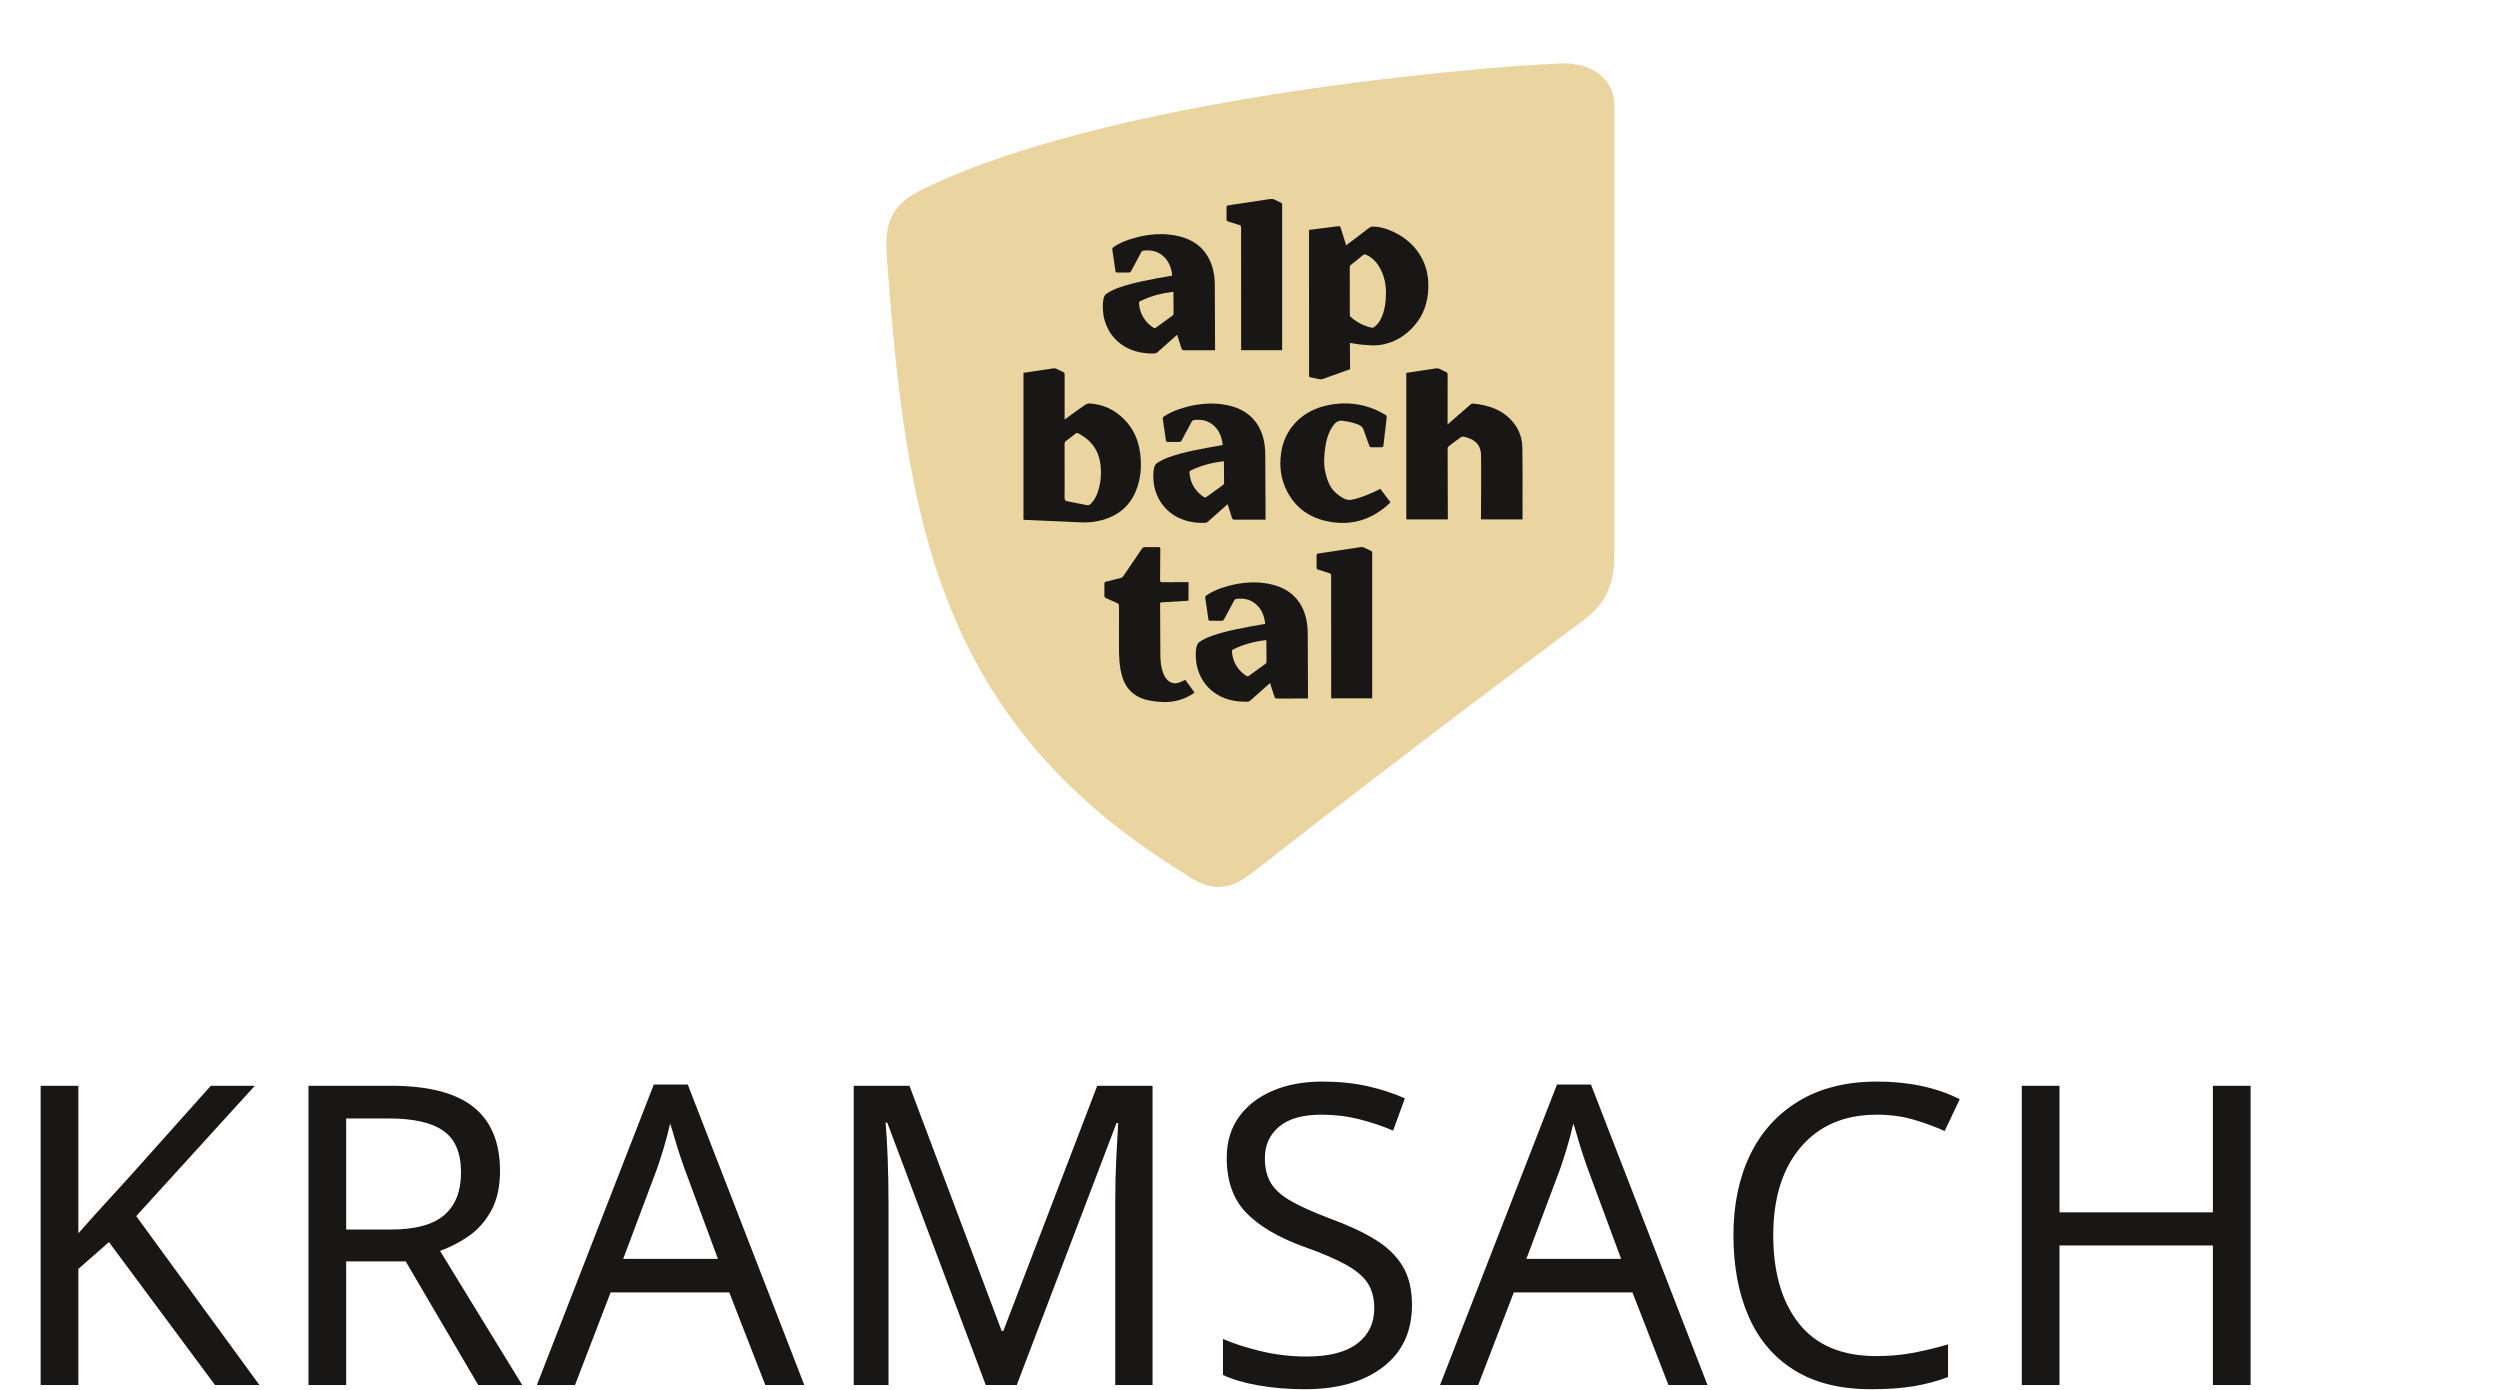
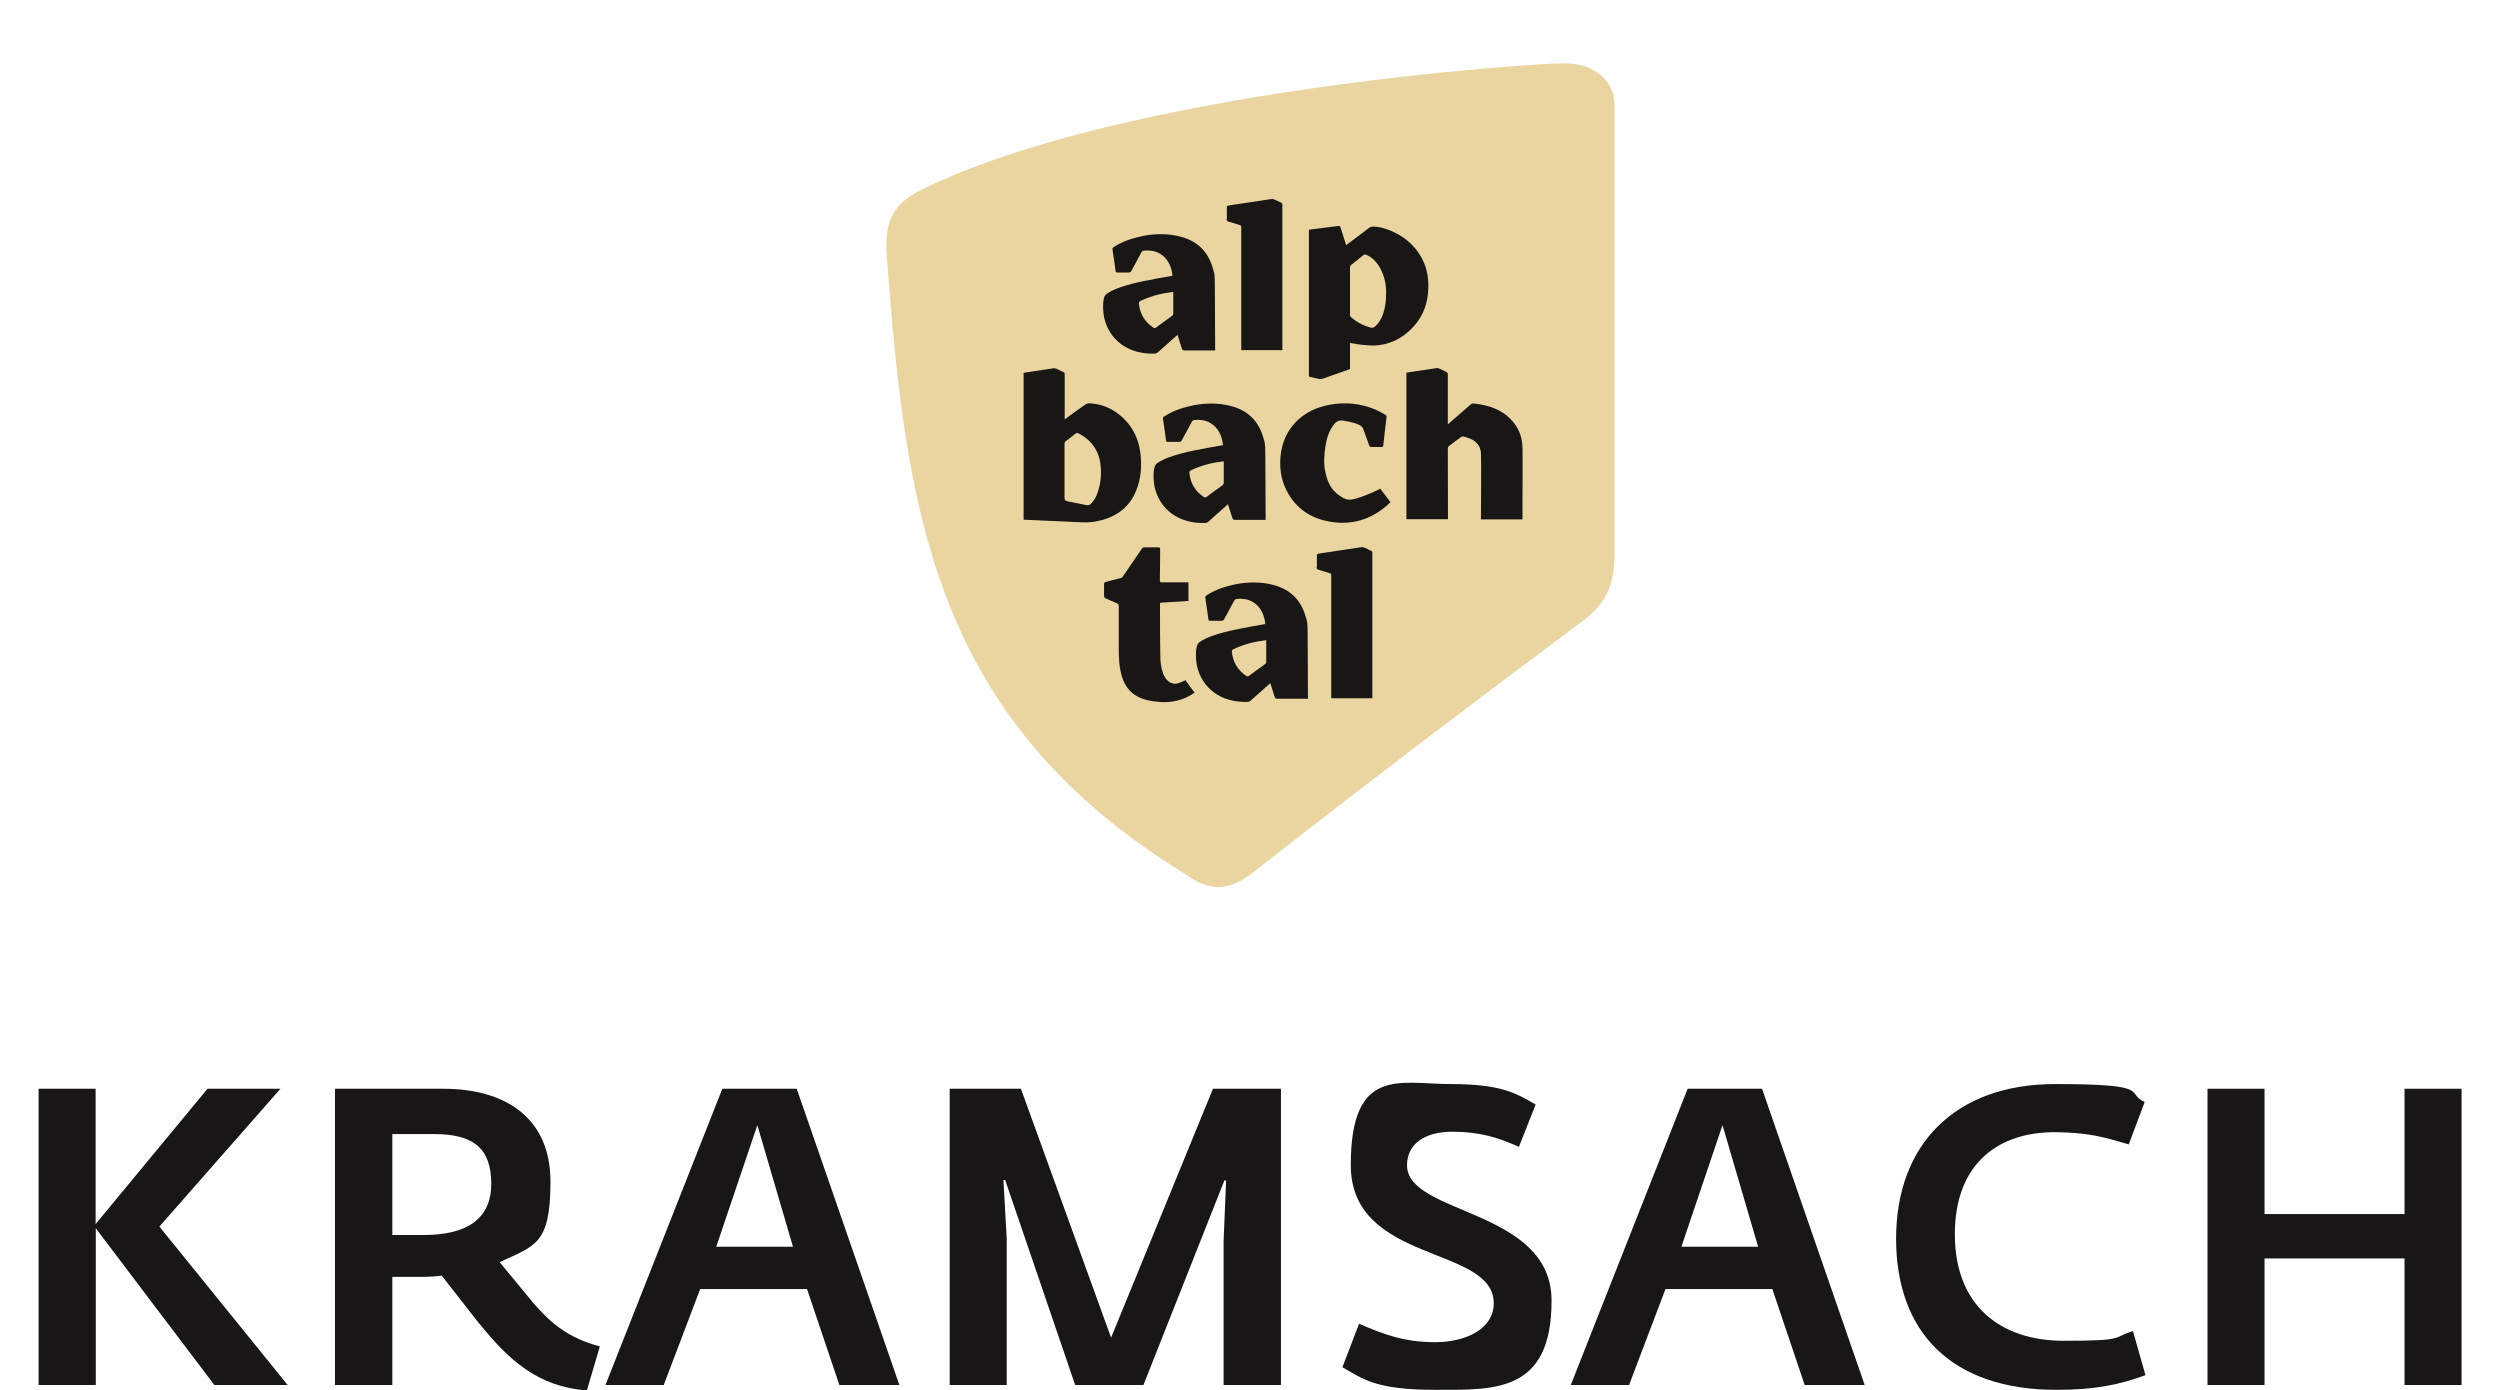
- <svg xmlns="http://www.w3.org/2000/svg" id="Ebene_1" data-name="Ebene 1" viewBox="0 0 1600 889.51">
+ <svg xmlns="http://www.w3.org/2000/svg" version="1.1" viewBox="0 0 1600 889.5">
  <defs>
    <style>
      .cls-1 {
-         font-family: FedraSansStd-Medium, 'Fedra Sans Std';
-         font-size: 268.23px;
-         font-weight: 500;
-         letter-spacing: .02em;
+         fill: #ead5a1;
      }

-       .cls-1, .cls-2 {
-         fill: #181716;
-       }
- 
-       .cls-2, .cls-3 {
-         stroke-width: 0px;
+       .cls-2 {
+         isolation: isolate;
      }

      .cls-3 {
-         fill: #ead5a1;
+         fill: #181716;
      }
    </style>
  </defs>
-   <text class="cls-1" transform="translate(0 886.41)">
-     <tspan x="0" y="0">KRAMSACH</tspan>
-   </text>
  <g>
-     <path class="cls-3" d="M758.08,559.18c16.74,11.76,28.24,11.3,44.27-1.23,69.68-54.57,140.04-108.05,210.81-160.78,14.89-11.09,20.21-23.45,20.06-43.31v-.53s0-285.61,0-285.61v-.28c-.05-16.5-13.58-26.61-31.56-26.87-17.98-.26-280.68,16.82-411.28,80.62-17.71,8.66-24.64,18.96-22.92,42.18,12.27,165.54,30.22,297.32,190.63,395.81" />
-     <g>
-       <path class="cls-2" d="M974.43,332.43h-26.61s.31-39.77-.06-42.72c-.81-6.38-5.07-8.84-11.03-10.26-.53-.13-1.29.03-1.73.34-2.65,1.88-5.25,3.81-7.81,5.79-.39.3-.7.95-.7,1.44-.04,10.8.14,45.41.14,45.41h-26.61v-93.79c4.24-.64,17.09-2.64,19.28-2.91.59-.07,1.26.05,1.81.28,1.42.61,2.76,1.41,4.2,1.99.95.38,1.17.93,1.17,1.86-.03,15.23-.02,31.78-.02,31.78,2.37-2.06,11.98-10.44,14.73-12.8.36-.3.91-.61,1.34-.58,10.26.93,19.45,4.09,26.07,12.23,3.87,4.76,5.63,10.35,5.73,16.32.18,9.95.09,23.43.09,29.87s.01,15.75.01,15.75Z" />
-       <path class="cls-2" d="M883.38,312.84c1.88,2.51,4.61,6.05,6.51,8.6-.66.65-1.27,1.34-1.97,1.94-10.62,9.24-22.89,13.09-37.08,10.51-12.31-2.23-21.52-8.58-27.15-19.49-3.97-7.71-5.02-15.93-3.79-24.43,1.11-7.65,4.18-14.42,9.73-20.05,5.78-5.86,12.96-9.19,21.08-10.76,10.47-2.03,20.61-.93,30.33,3.34,2,.88,3.85,2.05,5.77,3.08.59.31.77.75.69,1.43-.74,6.04-1.47,12.08-2.11,18.12-.1.97-.48,1.12-1.34,1.11-2.08-.04-4.16-.05-6.24,0-.82.02-1.19-.25-1.46-1-1.2-3.4-2.54-6.77-3.67-10.19-.44-1.34-1.24-2.21-2.43-2.84-2.79-1.48-6.87-2.3-10.52-2.87-3.17-.5-4.97.88-6.55,3.13-2.82,4-4.2,8.49-4.92,13.21-.86,5.66-1.32,11.33.06,16.97,1.54,6.3,3.39,10.83,8.98,14.7,4.55,3.14,6.31,2.9,9.65,2.09,3.35-.81,11.01-3.61,16.42-6.6Z" />
-       <path class="cls-2" d="M682.26,282.22c2-1.48,3.97-3,5.9-4.58.73-.6,1.31-.61,2.13-.18,8.5,4.42,13.16,11.36,14.09,20.56.61,6.1.01,12.15-2.2,17.96-.91,2.39-2.18,4.57-4.02,6.4-.74.74-1.52,1.13-2.66.9-3.91-.78-12.26-2.43-12.53-2.49-1.3-.29-1.68-1.02-1.66-2.33.09-5.66.04-11.32.04-16.97s.02-11.54-.02-17.31c0-.85.21-1.43.93-1.96M680.28,238.01c-1.43-.6-2.78-1.39-4.2-1.99-.58-.24-1.29-.36-1.92-.29-2.14.26-14.87,2.24-19.13,2.89v94.05c1.07.04,26.09,1.19,37.56,1.67,4.17.18,8.3-.32,12.34-1.39,10.51-2.79,18.06-8.91,22.07-18.81,3.19-7.9,3.79-16.11,2.65-24.46-1.12-8.26-4.38-15.59-10.46-21.59-5.99-5.91-13.22-9.39-21.86-9.88-.9-.05-1.96.3-2.87.92-4.64,3.11-13.11,9.39-13.11,9.39,0,0-.02-22.02.02-28.84,0-.86-.27-1.32-1.09-1.66" />
-       <path class="cls-2" d="M782.55,310.52c-2.17,1.52-9.49,6.85-10.31,7.46-.68.5-1.17.52-1.88.05-5.25-3.47-8.55-8.68-9.08-15.32-.07-.93.24-1.31.98-1.69,1.37-.72,4.22-1.86,5.5-2.33,4.38-1.61,8.89-2.62,13.5-3.25.65-.09,1.29-.17,2.05-.26.03.48.06,9.49.09,13.6,0,.8-.21,1.29-.85,1.74M809.96,332.55s-.18-32.65-.18-41.17c0-4.04-.37-8.04-1.54-11.94-3.1-10.31-10.04-16.86-20.71-19.64-7.75-2.02-15.59-1.89-23.41-.47-2.53.46-7.24,1.74-9.63,2.56-3.34,1.15-6.52,2.67-9.52,4.64-.69.46-.9.92-.77,1.73.71,4.59,1.38,9.19,2.02,13.79.1.7.49.78,1.07.77,2.43-.01,4.87-.03,7.31.02.78.01,1.21-.23,1.6-.9,2.18-3.83,4.31-8.2,6.47-12.04.47-.84,1.05-1.07,1.98-1.14.58-.04,1.33-.18,3.49-.05,2.58.15,4.95.96,7.1,2.43,4.11,2.81,6.12,6.86,7,11.5.31,1.62.23,2.19.23,2.19,0,0-17.91,2.97-26.13,5.24-5.09,1.41-11.04,3.02-15.99,6.4-3.51,2.4-1.92,13.49-1.62,14.85,3.13,14.34,15.11,23.92,32.48,23.31.59-.02,1.33-.28,1.76-.68,3.48-3.14,12.69-11.28,12.69-11.28,0,0,1.84,5.55,2.8,8.75.28.91.7,1.18,1.67,1.17,6.61-.03,13.22-.02,19.83-.02" />
-     </g>
-     <g>
-       <path class="cls-2" d="M883.8,203.99c-1,2-2.27,3.8-4.13,5.19-.68.51-1.34.67-2.21.46-4.97-1.17-9.25-3.56-13.04-6.81-.35-.29-.53-.93-.53-1.42-.04-5.03-.02-10.06-.02-15.1s.02-9.98-.03-14.98c0-.91.3-1.49,1.02-2.05,2.49-1.94,4.97-3.91,7.36-5.95.75-.63,1.34-.6,2.14-.26,4.14,1.8,6.88,4.96,8.94,8.73.71,1.31,1.29,2.63,1.78,3.98,1.8,4.92,2.22,10.09,1.81,15.4-.25,3.3-.72,6.54-1.78,9.65-.36,1.07-.79,2.12-1.31,3.15M863.91,219.46c2.78.41,5.41.96,8.06,1.16,3.54.26,7.15.69,10.63.25,9.23-1.2,16.72-5.7,22.67-12.55,5.84-6.72,8.45-14.66,8.83-23.33.36-8.12-1.28-15.79-5.87-22.72-4.43-6.7-10.58-11.43-18.04-14.59-3.86-1.64-7.25-2.61-11.51-2.68-.84-.01-1.9.41-2.58.94-4.63,3.64-14.56,11.04-14.56,11.04,0,0-2.12-6.88-3.38-10.79-.52-1.61-.5-1.58-2.22-1.36-6.1.79-12.07,1.54-18.16,2.32,0,0,.02,93.02.02,93.31,0,.75.43.92.89,1.02.27.06,3.57.76,5.59,1.2.74.16,1.61.13,2.29-.13.45-.17,17.48-6.25,17.48-6.25l-.12-16.84Z" />
-       <path class="cls-2" d="M784.96,140.16c-.03.92.22,1.36,1.19,1.64,2.37.68,4.69,1.53,7.06,2.23.84.25,1.08.65,1.08,1.49,0,3.17.03,78.61.03,78.61h26.26s.02-92.62,0-93.11c-.02-.69-.22-1.05-.85-1.34-1.52-.68-2.99-1.48-4.52-2.14-.54-.23-1.23-.32-1.81-.24-2.69.36-20.84,3.18-27.23,4.11-.97.14-1.22.52-1.19,1.42.06,2.44.06,4.88,0,7.32" />
-     </g>
-     <path class="cls-2" d="M750.24,202.11c-2.17,1.52-9.49,6.85-10.31,7.46-.68.5-1.17.52-1.88.05-5.25-3.47-8.55-8.68-9.08-15.32-.07-.93.24-1.31.98-1.69,1.37-.72,4.22-1.86,5.5-2.33,4.38-1.61,8.89-2.62,13.5-3.25.65-.09,1.29-.17,2.05-.26.03.48.06,9.49.09,13.6,0,.8-.21,1.29-.85,1.74M777.65,224.13s-.18-32.65-.18-41.17c0-4.04-.37-8.04-1.54-11.94-3.1-10.31-10.04-16.86-20.71-19.64-7.75-2.02-15.59-1.89-23.41-.47-2.53.46-7.24,1.74-9.63,2.56-3.34,1.15-6.52,2.67-9.52,4.64-.69.46-.9.92-.77,1.73.71,4.59,1.38,9.19,2.02,13.79.1.7.49.78,1.07.77,2.43-.01,4.87-.03,7.31.02.78.01,1.21-.23,1.6-.9,2.18-3.83,4.31-8.2,6.47-12.04.47-.84,1.05-1.07,1.98-1.14.58-.04,1.33-.18,3.49-.05,2.58.15,4.95.96,7.1,2.43,4.11,2.81,6.12,6.86,7,11.5.31,1.62.23,2.19.23,2.19,0,0-17.91,2.97-26.13,5.24-5.09,1.41-11.04,3.02-15.99,6.4-3.51,2.4-1.92,13.49-1.62,14.85,3.13,14.34,15.11,23.92,32.48,23.31.59-.02,1.33-.28,1.76-.68,3.48-3.14,12.69-11.28,12.69-11.28,0,0,1.84,5.55,2.8,8.75.28.91.7,1.18,1.67,1.17,6.61-.03,13.22-.02,19.83-.02" />
-     <g>
+     <g id="Ebene_1">
+       <g class="cls-2">
+         <g class="cls-2">
+           <path class="cls-3" d="M24.7,696.8h36.5v86.6l71.6-86.6h46.7l-77.5,88.2,82.1,101.4h-46.9l-75.9-100.3v100.3H24.7v-189.6Z" />
+           <path class="cls-3" d="M306.6,847l-23.9-30.6c-3.8.5-8.9.8-13.1.8h-18.5v69.2h-36.7v-189.6h69.2c40.2,0,68.7,18.8,68.7,59.5s-10.2,40.8-32.5,51.5l21.7,26.3c11.3,13.1,22.5,22.3,42.4,27.6l-8.3,28.2c-31.7-2.4-50.2-19.8-68.9-42.9ZM271.2,790.4c27.9,0,43.2-10.5,43.2-32.7s-10.7-31.9-36.7-31.9h-26.6v64.6h20.1Z" />
+           <path class="cls-3" d="M462.4,696.8h47.5l65.7,189.6h-38.4l-20.7-61.4h-68.4l-23.3,61.4h-37.3l74.8-189.6ZM507.5,797.9l-22.8-77.8-26.3,77.8h49.1Z" />
+           <path class="cls-3" d="M607.8,696.8h45.6l57.7,159.3,65.2-159.3h43.5v189.6h-36.7v-92l1.6-38.9h-1.1l-51.8,130.9h-43.7l-44.8-131.2h-1.1l2.1,37.6v93.6h-36.5v-189.6Z" />
+           <path class="cls-3" d="M859.1,875.1l10.7-27.9c15.6,6.7,28.7,11.8,48.6,11.8s37.6-8.6,37.6-24.9c0-37.3-91.5-24.9-91.5-88.5s31.7-51.8,63.8-51.8,41.6,5.6,54.5,13.1l-10.7,27.1c-13.1-5.9-24.9-9.7-42.6-9.7s-29,7.8-29,21.5c0,31.9,92.5,27.6,92.5,86.6s-36.2,57.1-74.6,57.1-46.4-7.2-59.3-14.5Z" />
+           <path class="cls-3" d="M1080.2,696.8h47.5l65.7,189.6h-38.4l-20.7-61.4h-68.4l-23.3,61.4h-37.3l74.8-189.6ZM1125.2,797.9l-22.8-77.8-26.3,77.8h49.1Z" />
+           <path class="cls-3" d="M1213.5,792.8c0-60.6,38.1-99,101.7-99s44.5,5.6,57.4,11.5l-10.2,27.1c-16.4-4.8-25.5-7.5-46.7-7.8-36.5-.3-64.6,19.8-64.6,65.4s29.2,68.1,69.7,68.1,30.6-2.1,44.3-6.2l8,28.2c-16.1,5.9-31.7,9.4-56.9,9.4-67.1,0-102.7-36.7-102.7-96.8Z" />
+           <path class="cls-3" d="M1412.8,696.8h36.5v80.2h89.6v-80.2h36.5v189.6h-36.5v-81h-89.6v81h-36.5v-189.6Z" />
+         </g>
+       </g>
      <g>
-         <path class="cls-2" d="M758.55,435.08l6.01,8.19c-6.55,4.61-14.12,6.71-22.89,5.9-4.69-.43-9.28-1.17-13.46-3.42-5.11-2.74-8.18-7.02-9.86-12.34-2.06-6.5-2.19-13.2-2.22-19.9-.04-7.75-.03-17.96.01-25.7,0-.94-.26-1.45-1.18-1.84-2.39-1-4.69-2.06-7.08-3.15-.84-.38-1.07-.83-1.07-1.67.02-2.48.03-4.91,0-7.44-.01-.83.21-1.23,1.1-1.45,3.12-.78,6.18-1.58,9.38-2.38.79-.2,1.24-.6,1.7-1.27,4.92-7.15,6.69-9.75,11.78-17.33.56-.83,1.04-1.13,2.06-1.13,2.48,0,6,0,8.48,0,1.01,0,1.29.27,1.29,1.22-.03,8.37-.11,11.42-.16,19.79,0,1.1.29,1.45,1.46,1.44,7.28-.05,16.76-.03,16.76-.03l-.04,11.88s-14.56.91-17.23,1.06c-.65.04-.97.26-.92.91.01.12,0,.23,0,.35.05,10.07.06,22.6.17,32.67.04,3.76.4,7.51,1.7,11.1,1.27,3.48,3.56,6.51,7.43,6.78,2.17.15,5.14-1.36,6.77-2.24Z" />
-         <path class="cls-2" d="M842.59,362.98c-.03.92.22,1.36,1.19,1.64,2.37.68,4.69,1.53,7.06,2.23.84.25,1.08.65,1.08,1.49,0,3.17.03,78.61.03,78.61h26.26s.02-92.62,0-93.11c-.02-.69-.22-1.05-.85-1.34-1.52-.68-2.99-1.48-4.52-2.14-.54-.23-1.23-.32-1.81-.24-2.69.36-20.84,3.18-27.23,4.11-.97.14-1.22.52-1.19,1.42.06,2.44.06,4.88,0,7.32" />
+         <path class="cls-1" d="M758.1,559.2c16.7,11.8,28.2,11.3,44.3-1.2,69.7-54.6,140-108,210.8-160.8,14.9-11.1,20.2-23.5,20.1-43.3V67.4c0-16.5-13.6-26.6-31.6-26.9-18-.3-280.7,16.8-411.3,80.6-17.7,8.7-24.6,19-22.9,42.2,12.3,165.5,30.2,297.3,190.6,395.8" />
+         <g>
+           <path class="cls-3" d="M974.4,332.4h-26.6s.3-39.8,0-42.7c-.8-6.4-5.1-8.8-11-10.3-.5-.1-1.3,0-1.7.3-2.7,1.9-5.2,3.8-7.8,5.8-.4.3-.7,1-.7,1.4,0,10.8.1,45.4.1,45.4h-26.6v-93.8c4.2-.6,17.1-2.6,19.3-2.9.6,0,1.3,0,1.8.3,1.4.6,2.8,1.4,4.2,2,1,.4,1.2.9,1.2,1.9,0,15.2,0,31.8,0,31.8,2.4-2.1,12-10.4,14.7-12.8.4-.3.9-.6,1.3-.6,10.3.9,19.5,4.1,26.1,12.2,3.9,4.8,5.6,10.4,5.7,16.3.2,10,0,23.4,0,29.9s0,15.8,0,15.8h0Z" />
+           <path class="cls-3" d="M883.4,312.8c1.9,2.5,4.6,6,6.5,8.6-.7.6-1.3,1.3-2,1.9-10.6,9.2-22.9,13.1-37.1,10.5-12.3-2.2-21.5-8.6-27.2-19.5-4-7.7-5-15.9-3.8-24.4,1.1-7.6,4.2-14.4,9.7-20,5.8-5.9,13-9.2,21.1-10.8,10.5-2,20.6-.9,30.3,3.3,2,.9,3.8,2,5.8,3.1.6.3.8.8.7,1.4-.7,6-1.5,12.1-2.1,18.1,0,1-.5,1.1-1.3,1.1-2.1,0-4.2,0-6.2,0-.8,0-1.2-.2-1.5-1-1.2-3.4-2.5-6.8-3.7-10.2-.4-1.3-1.2-2.2-2.4-2.8-2.8-1.5-6.9-2.3-10.5-2.9-3.2-.5-5,.9-6.5,3.1-2.8,4-4.2,8.5-4.9,13.2-.9,5.7-1.3,11.3,0,17,1.5,6.3,3.4,10.8,9,14.7,4.5,3.1,6.3,2.9,9.7,2.1,3.3-.8,11-3.6,16.4-6.6h0Z" />
+           <path class="cls-3" d="M682.3,282.2c2-1.5,4-3,5.9-4.6.7-.6,1.3-.6,2.1-.2,8.5,4.4,13.2,11.4,14.1,20.6.6,6.1,0,12.1-2.2,18-.9,2.4-2.2,4.6-4,6.4-.7.7-1.5,1.1-2.7.9-3.9-.8-12.3-2.4-12.5-2.5-1.3-.3-1.7-1-1.7-2.3,0-5.7,0-11.3,0-17s0-11.5,0-17.3c0-.9.2-1.4.9-2M680.3,238c-1.4-.6-2.8-1.4-4.2-2-.6-.2-1.3-.4-1.9-.3-2.1.3-14.9,2.2-19.1,2.9v94c1.1,0,26.1,1.2,37.6,1.7,4.2.2,8.3-.3,12.3-1.4,10.5-2.8,18.1-8.9,22.1-18.8,3.2-7.9,3.8-16.1,2.7-24.5-1.1-8.3-4.4-15.6-10.5-21.6-6-5.9-13.2-9.4-21.9-9.9-.9,0-2,.3-2.9.9-4.6,3.1-13.1,9.4-13.1,9.4,0,0,0-22,0-28.8,0-.9-.3-1.3-1.1-1.7" />
+           <path class="cls-3" d="M782.5,310.5c-2.2,1.5-9.5,6.9-10.3,7.5-.7.5-1.2.5-1.9,0-5.2-3.5-8.5-8.7-9.1-15.3,0-.9.2-1.3,1-1.7,1.4-.7,4.2-1.9,5.5-2.3,4.4-1.6,8.9-2.6,13.5-3.2.7,0,1.3-.2,2-.3,0,.5,0,9.5,0,13.6,0,.8-.2,1.3-.8,1.7M810,332.5s-.2-32.6-.2-41.2-.4-8-1.5-11.9c-3.1-10.3-10-16.9-20.7-19.6-7.8-2-15.6-1.9-23.4-.5-2.5.5-7.2,1.7-9.6,2.6-3.3,1.1-6.5,2.7-9.5,4.6-.7.5-.9.9-.8,1.7.7,4.6,1.4,9.2,2,13.8,0,.7.5.8,1.1.8,2.4,0,4.9,0,7.3,0,.8,0,1.2-.2,1.6-.9,2.2-3.8,4.3-8.2,6.5-12,.5-.8,1-1.1,2-1.1.6,0,1.3-.2,3.5,0,2.6.1,5,1,7.1,2.4,4.1,2.8,6.1,6.9,7,11.5.3,1.6.2,2.2.2,2.2,0,0-17.9,3-26.1,5.2-5.1,1.4-11,3-16,6.4-3.5,2.4-1.9,13.5-1.6,14.9,3.1,14.3,15.1,23.9,32.5,23.3.6,0,1.3-.3,1.8-.7,3.5-3.1,12.7-11.3,12.7-11.3,0,0,1.8,5.5,2.8,8.8.3.9.7,1.2,1.7,1.2,6.6,0,13.2,0,19.8,0" />
+         </g>
+         <g>
+           <path class="cls-3" d="M883.8,204c-1,2-2.3,3.8-4.1,5.2-.7.5-1.3.7-2.2.5-5-1.2-9.2-3.6-13-6.8-.3-.3-.5-.9-.5-1.4,0-5,0-10.1,0-15.1s0-10,0-15c0-.9.3-1.5,1-2.1,2.5-1.9,5-3.9,7.4-5.9.8-.6,1.3-.6,2.1-.3,4.1,1.8,6.9,5,8.9,8.7.7,1.3,1.3,2.6,1.8,4,1.8,4.9,2.2,10.1,1.8,15.4-.2,3.3-.7,6.5-1.8,9.6-.4,1.1-.8,2.1-1.3,3.1M863.9,219.5c2.8.4,5.4,1,8.1,1.2,3.5.3,7.2.7,10.6.2,9.2-1.2,16.7-5.7,22.7-12.6,5.8-6.7,8.5-14.7,8.8-23.3.4-8.1-1.3-15.8-5.9-22.7-4.4-6.7-10.6-11.4-18-14.6-3.9-1.6-7.2-2.6-11.5-2.7-.8,0-1.9.4-2.6.9-4.6,3.6-14.6,11-14.6,11,0,0-2.1-6.9-3.4-10.8-.5-1.6-.5-1.6-2.2-1.4-6.1.8-12.1,1.5-18.2,2.3,0,0,0,93,0,93.3,0,.8.4.9.9,1,.3,0,3.6.8,5.6,1.2.7.2,1.6.1,2.3-.1.5-.2,17.5-6.2,17.5-6.2v-16.8c-.1,0-.1,0-.1,0Z" />
+           <path class="cls-3" d="M785,140.2c0,.9.2,1.4,1.2,1.6,2.4.7,4.7,1.5,7.1,2.2.8.2,1.1.6,1.1,1.5,0,3.2,0,78.6,0,78.6h26.3s0-92.6,0-93.1c0-.7-.2-1.1-.8-1.3-1.5-.7-3-1.5-4.5-2.1-.5-.2-1.2-.3-1.8-.2-2.7.4-20.8,3.2-27.2,4.1-1,.1-1.2.5-1.2,1.4,0,2.4,0,4.9,0,7.3" />
+         </g>
+         <path class="cls-3" d="M750.2,202.1c-2.2,1.5-9.5,6.9-10.3,7.5-.7.5-1.2.5-1.9,0-5.2-3.5-8.5-8.7-9.1-15.3,0-.9.2-1.3,1-1.7,1.4-.7,4.2-1.9,5.5-2.3,4.4-1.6,8.9-2.6,13.5-3.2.7,0,1.3-.2,2-.3,0,.5,0,9.5,0,13.6,0,.8-.2,1.3-.8,1.7M777.7,224.1s-.2-32.6-.2-41.2-.4-8-1.5-11.9c-3.1-10.3-10-16.9-20.7-19.6-7.8-2-15.6-1.9-23.4-.5-2.5.5-7.2,1.7-9.6,2.6-3.3,1.1-6.5,2.7-9.5,4.6-.7.5-.9.9-.8,1.7.7,4.6,1.4,9.2,2,13.8,0,.7.5.8,1.1.8,2.4,0,4.9,0,7.3,0,.8,0,1.2-.2,1.6-.9,2.2-3.8,4.3-8.2,6.5-12,.5-.8,1-1.1,2-1.1.6,0,1.3-.2,3.5,0,2.6.1,5,1,7.1,2.4,4.1,2.8,6.1,6.9,7,11.5.3,1.6.2,2.2.2,2.2,0,0-17.9,3-26.1,5.2-5.1,1.4-11,3-16,6.4-3.5,2.4-1.9,13.5-1.6,14.9,3.1,14.3,15.1,23.9,32.5,23.3.6,0,1.3-.3,1.8-.7,3.5-3.1,12.7-11.3,12.7-11.3,0,0,1.8,5.6,2.8,8.8.3.9.7,1.2,1.7,1.2,6.6,0,13.2,0,19.8,0" />
+         <g>
+           <g>
+             <path class="cls-3" d="M758.5,435.1l6,8.2c-6.5,4.6-14.1,6.7-22.9,5.9-4.7-.4-9.3-1.2-13.5-3.4-5.1-2.7-8.2-7-9.9-12.3-2.1-6.5-2.2-13.2-2.2-19.9,0-7.8,0-18,0-25.7,0-.9-.3-1.5-1.2-1.8-2.4-1-4.7-2.1-7.1-3.1-.8-.4-1.1-.8-1.1-1.7,0-2.5,0-4.9,0-7.4,0-.8.2-1.2,1.1-1.5,3.1-.8,6.2-1.6,9.4-2.4.8-.2,1.2-.6,1.7-1.3,4.9-7.1,6.7-9.8,11.8-17.3.6-.8,1-1.1,2.1-1.1h8.5c1,0,1.3.3,1.3,1.2,0,8.4-.1,11.4-.2,19.8,0,1.1.3,1.5,1.5,1.4,7.3,0,16.8,0,16.8,0v11.9s-14.6.9-17.3,1.1c-.7,0-1,.3-.9.9,0,.1,0,.2,0,.4,0,10.1,0,22.6.2,32.7,0,3.8.4,7.5,1.7,11.1,1.3,3.5,3.6,6.5,7.4,6.8,2.2.1,5.1-1.4,6.8-2.2h0Z" />
+             <path class="cls-3" d="M842.6,363c0,.9.2,1.4,1.2,1.6,2.4.7,4.7,1.5,7.1,2.2.8.2,1.1.6,1.1,1.5,0,3.2,0,78.6,0,78.6h26.3s0-92.6,0-93.1c0-.7-.2-1-.8-1.3-1.5-.7-3-1.5-4.5-2.1-.5-.2-1.2-.3-1.8-.2-2.7.4-20.8,3.2-27.2,4.1-1,.1-1.2.5-1.2,1.4,0,2.4,0,4.9,0,7.3" />
+           </g>
+           <path class="cls-3" d="M809.7,425c-2.2,1.5-9.5,6.9-10.3,7.5-.7.5-1.2.5-1.9,0-5.2-3.5-8.5-8.7-9.1-15.3,0-.9.2-1.3,1-1.7,1.4-.7,4.2-1.9,5.5-2.3,4.4-1.6,8.9-2.6,13.5-3.2.7,0,1.3-.2,2-.3,0,.5,0,9.5,0,13.6,0,.8-.2,1.3-.8,1.7M837.1,447s-.2-32.6-.2-41.2-.4-8-1.5-11.9c-3.1-10.3-10-16.9-20.7-19.6-7.8-2-15.6-1.9-23.4-.5-2.5.5-7.2,1.7-9.6,2.6-3.3,1.1-6.5,2.7-9.5,4.6-.7.5-.9.9-.8,1.7.7,4.6,1.4,9.2,2,13.8,0,.7.5.8,1.1.8,2.4,0,4.9,0,7.3,0,.8,0,1.2-.2,1.6-.9,2.2-3.8,4.3-8.2,6.5-12,.5-.8,1-1.1,2-1.1.6,0,1.3-.2,3.5,0,2.6.1,5,1,7.1,2.4,4.1,2.8,6.1,6.9,7,11.5.3,1.6.2,2.2.2,2.2,0,0-17.9,3-26.1,5.2-5.1,1.4-11,3-16,6.4-3.5,2.4-1.9,13.5-1.6,14.9,3.1,14.3,15.1,23.9,32.5,23.3.6,0,1.3-.3,1.8-.7,3.5-3.1,12.7-11.3,12.7-11.3,0,0,1.8,5.5,2.8,8.8.3.9.7,1.2,1.7,1.2,6.6,0,13.2,0,19.8,0" />
+         </g>
      </g>
-       <path class="cls-2" d="M809.72,424.99c-2.17,1.52-9.49,6.85-10.31,7.46-.68.5-1.17.52-1.88.05-5.25-3.47-8.55-8.68-9.08-15.32-.07-.93.24-1.31.98-1.69,1.37-.72,4.22-1.86,5.5-2.33,4.38-1.61,8.89-2.62,13.5-3.25.65-.09,1.29-.17,2.05-.26.03.48.06,9.49.09,13.6,0,.8-.21,1.29-.85,1.74M837.13,447.01s-.18-32.65-.18-41.17c0-4.04-.37-8.04-1.54-11.94-3.1-10.31-10.04-16.86-20.71-19.64-7.75-2.02-15.59-1.89-23.41-.47-2.53.46-7.24,1.74-9.63,2.56-3.34,1.15-6.52,2.67-9.52,4.64-.69.46-.9.92-.77,1.73.71,4.59,1.38,9.19,2.02,13.79.1.7.49.78,1.07.77,2.43-.01,4.87-.03,7.31.02.78.01,1.21-.23,1.6-.9,2.18-3.83,4.31-8.2,6.47-12.04.47-.84,1.05-1.07,1.98-1.14.58-.04,1.33-.18,3.49-.05,2.58.15,4.95.96,7.1,2.43,4.11,2.81,6.12,6.86,7,11.5.31,1.62.23,2.19.23,2.19,0,0-17.91,2.97-26.13,5.24-5.09,1.41-11.04,3.02-15.99,6.4-3.51,2.4-1.92,13.49-1.62,14.85,3.13,14.34,15.11,23.92,32.48,23.31.59-.02,1.33-.28,1.76-.68,3.48-3.14,12.69-11.28,12.69-11.28,0,0,1.84,5.55,2.8,8.75.28.91.7,1.18,1.67,1.17,6.61-.03,13.22-.02,19.83-.02" />
    </g>
  </g>
</svg>
